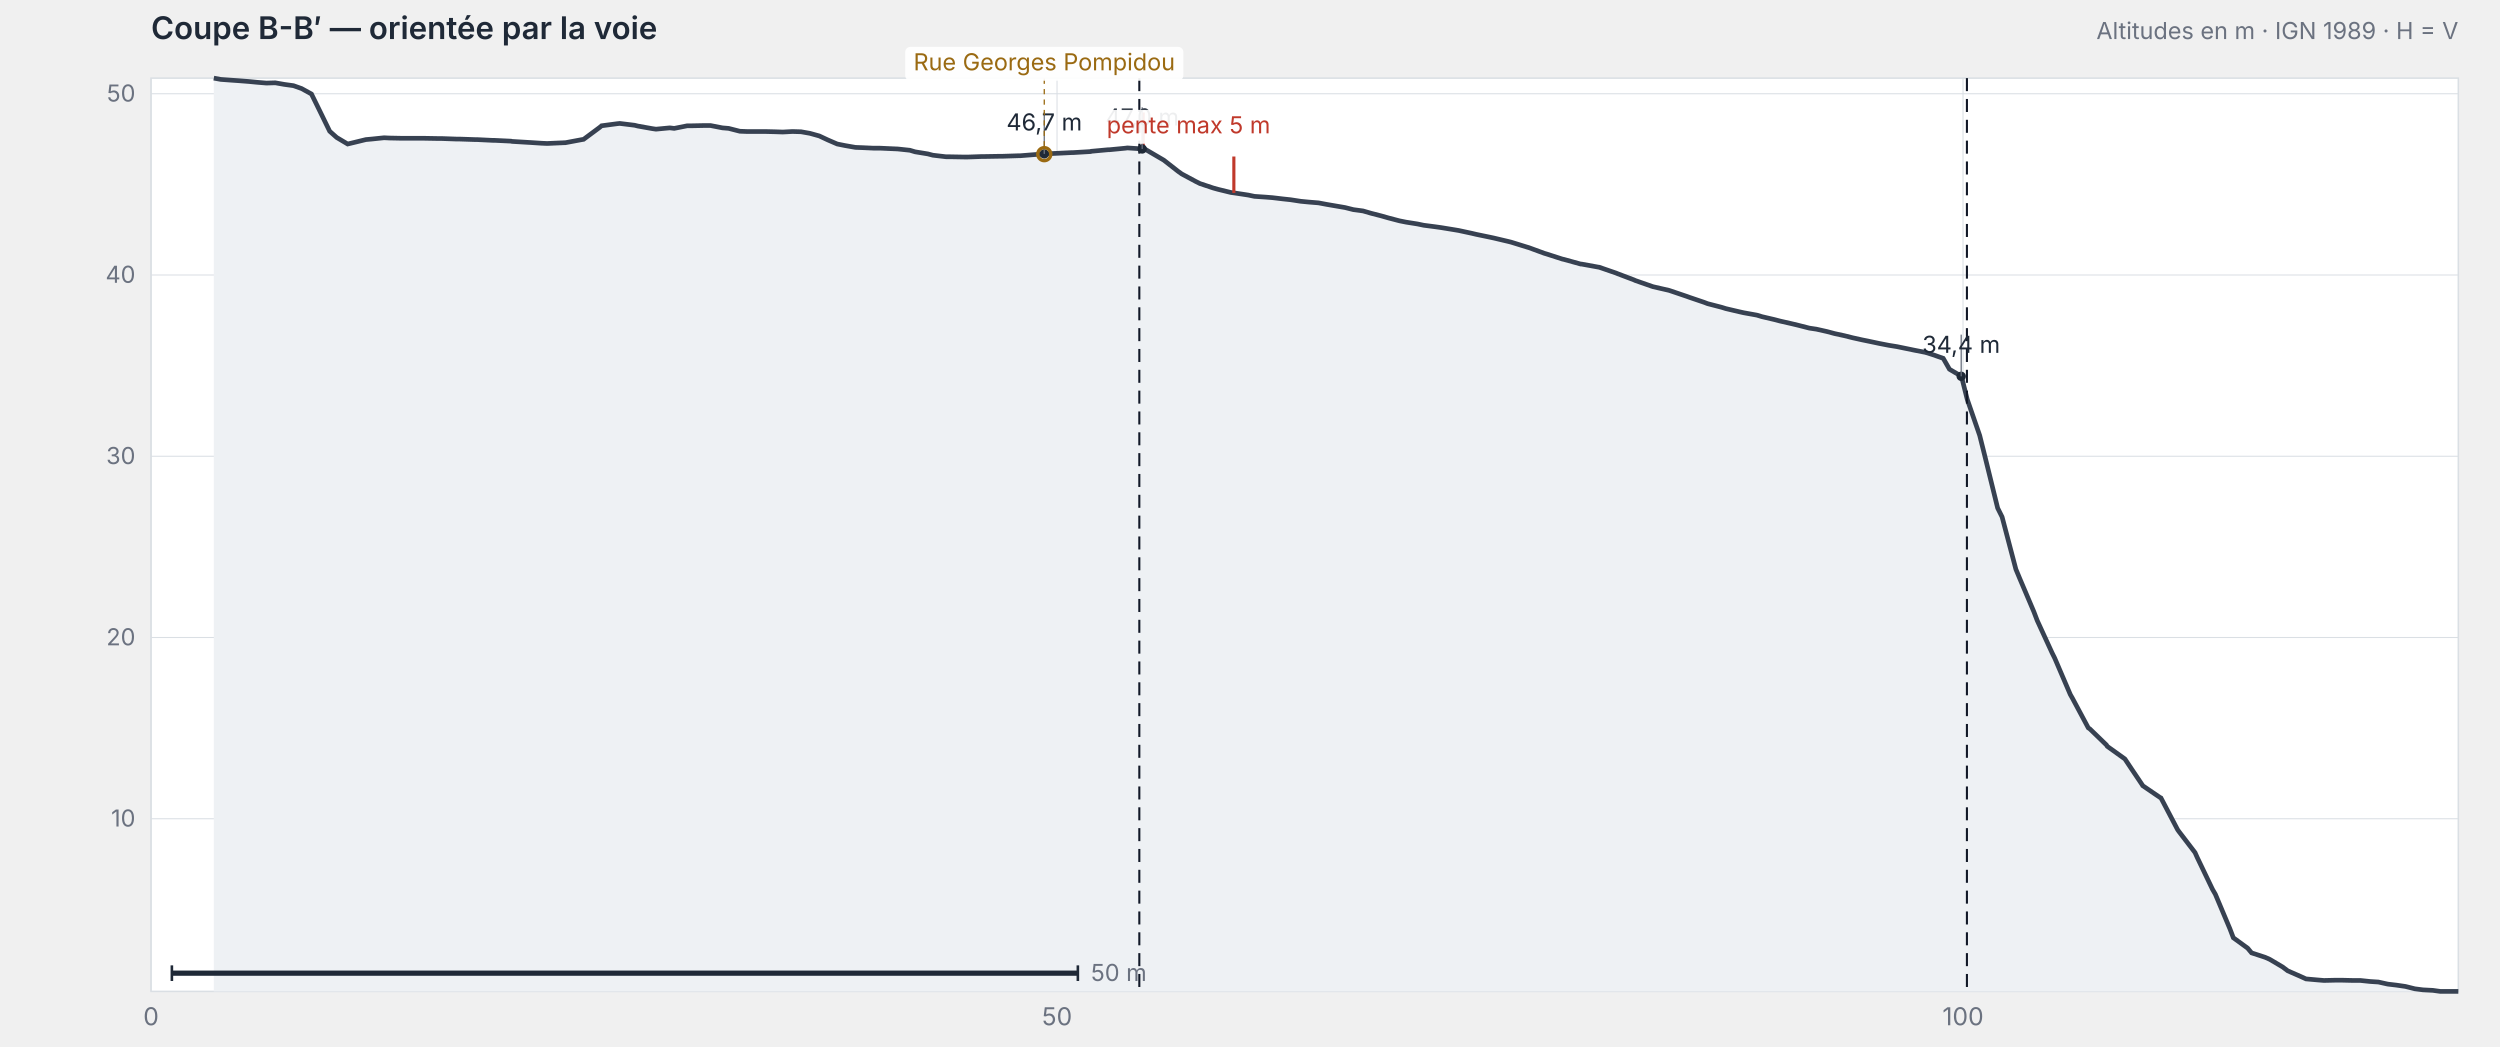
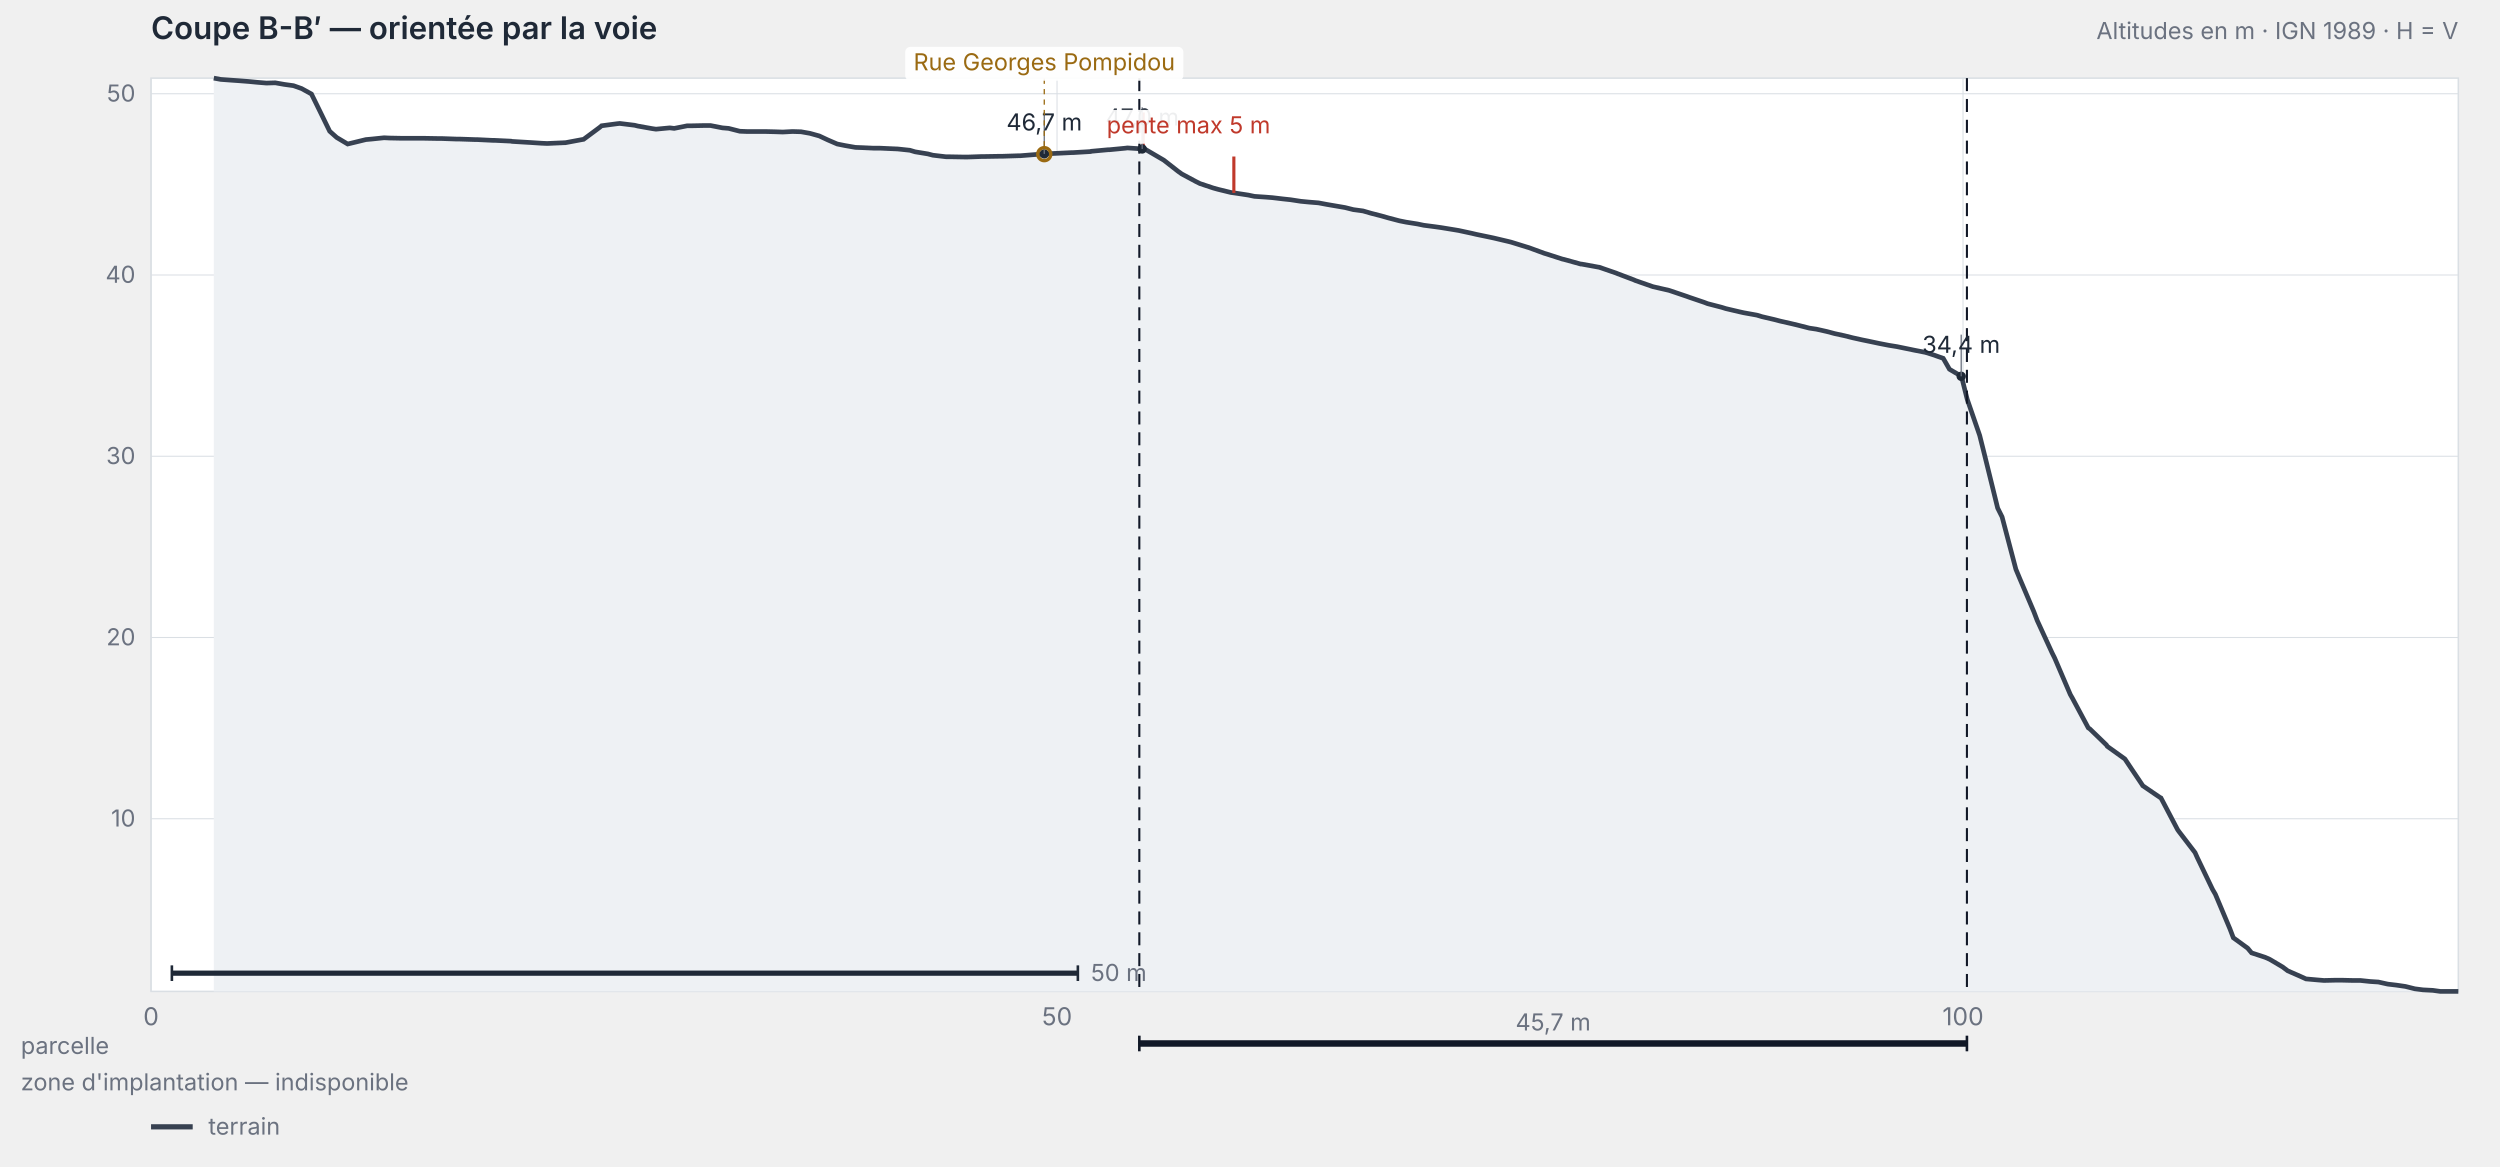
- <svg xmlns="http://www.w3.org/2000/svg" viewBox="0 0 960 402" width="960" height="402" role="img" aria-label="Coupe B-B′ — orientée par la voie" font-family="Inter, Helvetica, Arial, sans-serif" data-plot-x0="58.0" data-plot-x1="944.0" style="background:#ffffff">
+ <svg xmlns="http://www.w3.org/2000/svg" viewBox="0 0 960 448" width="960" height="448" role="img" aria-label="Coupe B-B′ — orientée par la voie" font-family="Inter, Helvetica, Arial, sans-serif" data-plot-x0="58.0" data-plot-x1="944.0" style="background:#ffffff">
  <text x="58" y="15" font-size="12" font-weight="600" fill="#1f2937">Coupe B-B′ — orientée par la voie</text>
  <text x="944" y="15" text-anchor="end" font-size="9" fill="#6b7280">Altitudes en m · IGN 1989 · H = V</text>
  <rect x="58.0" y="30" width="886.0" height="350.7" fill="#ffffff" stroke="#dadfe4" stroke-width="0.6" />
  <line x1="58.0" y1="30" x2="58.0" y2="380.7" stroke="#dadfe4" stroke-width="0.4" />
  <text x="58.0" y="393.7" text-anchor="middle" font-size="9.5" fill="#6b7280">0</text>
  <line x1="405.9" y1="30" x2="405.9" y2="380.7" stroke="#dadfe4" stroke-width="0.4" />
  <text x="405.9" y="393.7" text-anchor="middle" font-size="9.5" fill="#6b7280">50</text>
  <line x1="753.8" y1="30" x2="753.8" y2="380.7" stroke="#dadfe4" stroke-width="0.4" />
  <text x="753.8" y="393.7" text-anchor="middle" font-size="9.5" fill="#6b7280">100</text>
  <line x1="58.0" y1="314.4" x2="944.0" y2="314.4" stroke="#dadfe4" stroke-width="0.4" />
  <text x="52.0" y="317.4" text-anchor="end" font-size="9" fill="#6b7280">10</text>
  <line x1="58.0" y1="244.8" x2="944.0" y2="244.8" stroke="#dadfe4" stroke-width="0.4" />
  <text x="52.0" y="247.8" text-anchor="end" font-size="9" fill="#6b7280">20</text>
  <line x1="58.0" y1="175.2" x2="944.0" y2="175.2" stroke="#dadfe4" stroke-width="0.4" />
  <text x="52.0" y="178.2" text-anchor="end" font-size="9" fill="#6b7280">30</text>
  <line x1="58.0" y1="105.6" x2="944.0" y2="105.6" stroke="#dadfe4" stroke-width="0.4" />
  <text x="52.0" y="108.6" text-anchor="end" font-size="9" fill="#6b7280">40</text>
  <line x1="58.0" y1="36.0" x2="944.0" y2="36.0" stroke="#dadfe4" stroke-width="0.4" />
  <text x="52.0" y="39.0" text-anchor="end" font-size="9" fill="#6b7280">50</text>
  <polygon points="82.1,30.0 84.8,30.5 88.9,30.8 91.8,31.0 95.6,31.3 98.7,31.6 102.3,31.9 105.7,31.8 109.1,32.4 112.7,32.9 115.8,34.0 119.6,36.1 122.5,42.0 126.6,50.4 129.3,52.8 133.5,55.3 136.0,54.7 140.5,53.6 142.7,53.4 147.5,52.9 149.5,53.0 154.4,53.1 156.2,53.1 161.4,53.1 162.9,53.1 168.4,53.2 169.7,53.2 175.3,53.4 176.4,53.4 182.3,53.6 183.1,53.6 189.2,53.9 189.9,53.9 196.2,54.2 196.6,54.3 203.2,54.7 203.3,54.7 207.9,55.0 210.1,55.1 210.1,55.1 216.8,54.8 217.1,54.8 223.5,53.6 224.1,53.5 230.3,48.9 231.0,48.3 237.0,47.5 238.0,47.4 243.7,48.1 244.9,48.4 250.5,49.4 251.9,49.6 257.2,49.1 258.9,49.3 263.9,48.3 265.8,48.3 270.6,48.2 272.8,48.2 277.4,49.1 279.8,49.3 284.1,50.4 286.7,50.5 290.8,50.5 293.7,50.5 297.6,50.6 300.6,50.7 304.3,50.5 307.6,50.6 311.0,51.2 314.6,52.2 317.8,53.7 321.5,55.3 324.5,55.9 328.5,56.6 331.2,56.7 335.5,56.9 338.0,56.9 342.4,57.1 344.7,57.2 349.4,57.7 351.4,58.3 356.3,59.1 358.2,59.6 363.3,60.2 364.9,60.2 370.3,60.3 371.6,60.3 377.2,60.1 378.4,60.1 384.2,60.0 385.1,60.0 391.2,59.8 391.8,59.8 398.1,59.3 398.6,59.3 405.1,58.9 405.3,58.9 411.5,58.6 412.0,58.6 412.0,58.6 418.8,58.2 419.0,58.1 425.5,57.5 426.0,57.5 432.2,56.9 432.9,56.8 439.0,57.2 439.9,57.4 445.7,60.8 446.9,61.5 452.4,65.8 453.8,66.8 459.2,69.7 460.8,70.5 465.9,72.2 467.7,72.7 472.6,73.9 474.7,74.2 479.3,74.9 481.7,75.4 486.1,75.7 488.6,75.9 492.8,76.4 495.6,76.7 499.5,77.3 502.6,77.6 506.3,77.9 509.5,78.5 513.0,79.1 516.5,79.7 519.7,80.5 523.4,81.0 526.5,81.9 530.4,82.9 533.2,83.7 537.4,84.8 539.9,85.3 544.3,86.0 546.7,86.5 551.3,87.1 553.4,87.4 558.3,88.2 560.1,88.5 565.2,89.6 566.9,90.0 572.2,91.1 573.6,91.4 579.1,92.7 580.3,93.0 586.1,94.8 587.1,95.1 593.1,97.3 593.8,97.5 600.0,99.5 600.5,99.6 607.0,101.4 607.3,101.4 613.9,102.6 614.0,102.6 615.2,103.0 620.7,104.9 620.9,105.0 627.5,107.5 627.9,107.7 634.2,109.9 634.8,110.1 640.9,111.5 641.8,111.8 647.7,113.8 648.8,114.2 654.4,116.1 655.7,116.6 661.1,118.0 662.7,118.5 667.8,119.7 669.6,120.1 674.6,121.0 676.6,121.6 681.3,122.7 683.6,123.3 688.0,124.3 690.5,124.9 694.8,126.0 697.5,126.4 701.5,127.3 704.5,128.1 708.2,128.9 711.4,129.7 715.0,130.5 718.4,131.2 721.7,131.9 725.3,132.6 728.4,133.1 732.3,133.9 735.2,134.5 739.3,135.3 741.9,136.1 746.2,137.6 748.6,141.8 753.2,144.5 755.4,153.3 760.2,167.2 762.1,174.8 767.1,195.1 768.8,198.5 774.1,218.6 775.6,222.2 781.0,234.9 782.3,238.3 788.0,250.7 789.0,252.7 795.0,266.7 795.8,268.1 801.9,279.5 802.5,279.9 808.9,286.1 809.2,286.6 815.9,291.4 816.0,291.5 818.8,295.7 822.7,301.5 822.8,301.7 829.4,306.2 829.8,306.4 836.2,318.6 836.7,319.3 842.9,327.4 843.7,329.2 849.6,341.5 850.7,343.4 856.3,356.7 857.6,360.1 863.1,364.1 864.6,365.9 869.8,367.6 871.6,368.4 876.5,371.3 878.5,372.8 883.3,374.9 885.5,375.9 890.0,376.3 892.4,376.5 896.7,376.4 899.4,376.4 903.5,376.5 906.4,376.5 910.2,376.9 913.3,377.1 916.9,377.9 920.3,378.3 923.7,378.8 927.3,379.7 930.4,380.1 934.2,380.3 937.1,380.7 941.2,380.7 943.9,380.7 944.0,380.7 944.0,380.7 82.1,380.7" fill="#eef1f4" stroke="none" />
  <polyline points="82.1,30.0 84.8,30.5 88.9,30.8 91.8,31.0 95.6,31.3 98.7,31.6 102.3,31.9 105.7,31.8 109.1,32.4 112.7,32.9 115.8,34.0 119.6,36.1 122.5,42.0 126.6,50.4 129.3,52.8 133.5,55.3 136.0,54.7 140.5,53.6 142.7,53.4 147.5,52.9 149.5,53.0 154.4,53.1 156.2,53.1 161.4,53.1 162.9,53.1 168.4,53.2 169.7,53.2 175.3,53.4 176.4,53.4 182.3,53.6 183.1,53.6 189.2,53.9 189.9,53.9 196.2,54.2 196.6,54.3 203.2,54.7 203.3,54.7 207.9,55.0 210.1,55.1 210.1,55.1 216.8,54.8 217.1,54.8 223.5,53.6 224.1,53.5 230.3,48.9 231.0,48.3 237.0,47.5 238.0,47.4 243.7,48.1 244.9,48.4 250.5,49.4 251.9,49.6 257.2,49.1 258.9,49.3 263.9,48.3 265.8,48.3 270.6,48.2 272.8,48.2 277.4,49.1 279.8,49.3 284.1,50.4 286.7,50.5 290.8,50.5 293.7,50.5 297.6,50.6 300.6,50.7 304.3,50.5 307.6,50.6 311.0,51.2 314.6,52.2 317.8,53.7 321.5,55.3 324.5,55.9 328.5,56.6 331.2,56.7 335.5,56.9 338.0,56.9 342.4,57.1 344.7,57.2 349.4,57.7 351.4,58.3 356.3,59.1 358.2,59.6 363.3,60.2 364.9,60.2 370.3,60.3 371.6,60.3 377.2,60.1 378.4,60.1 384.2,60.0 385.1,60.0 391.2,59.8 391.8,59.8 398.1,59.3 398.6,59.3 405.1,58.9 405.3,58.9 411.5,58.6 412.0,58.6 412.0,58.6 418.8,58.2 419.0,58.1 425.5,57.5 426.0,57.5 432.2,56.9 432.9,56.8 439.0,57.2 439.9,57.4 445.7,60.8 446.9,61.5 452.4,65.8 453.8,66.8 459.2,69.7 460.8,70.5 465.9,72.2 467.7,72.7 472.6,73.9 474.7,74.2 479.3,74.9 481.7,75.4 486.1,75.7 488.6,75.9 492.8,76.4 495.6,76.7 499.5,77.3 502.6,77.6 506.3,77.9 509.5,78.5 513.0,79.1 516.5,79.7 519.7,80.5 523.4,81.0 526.5,81.9 530.4,82.9 533.2,83.7 537.4,84.8 539.9,85.3 544.3,86.0 546.7,86.5 551.3,87.1 553.4,87.4 558.3,88.2 560.1,88.5 565.2,89.6 566.9,90.0 572.2,91.1 573.6,91.4 579.1,92.7 580.3,93.0 586.1,94.8 587.1,95.1 593.1,97.3 593.8,97.5 600.0,99.5 600.5,99.6 607.0,101.4 607.3,101.4 613.9,102.6 614.0,102.6 615.2,103.0 620.7,104.9 620.9,105.0 627.5,107.5 627.9,107.7 634.2,109.9 634.8,110.1 640.9,111.5 641.8,111.8 647.7,113.8 648.8,114.2 654.4,116.1 655.7,116.6 661.1,118.0 662.7,118.5 667.8,119.7 669.6,120.1 674.6,121.0 676.6,121.6 681.3,122.7 683.6,123.3 688.0,124.3 690.5,124.9 694.8,126.0 697.5,126.4 701.5,127.3 704.5,128.1 708.2,128.9 711.4,129.7 715.0,130.5 718.4,131.2 721.7,131.9 725.3,132.6 728.4,133.1 732.3,133.9 735.2,134.5 739.3,135.3 741.9,136.1 746.2,137.6 748.6,141.8 753.2,144.5 755.4,153.3 760.2,167.2 762.1,174.8 767.1,195.1 768.8,198.5 774.1,218.6 775.6,222.2 781.0,234.9 782.3,238.3 788.0,250.7 789.0,252.7 795.0,266.7 795.8,268.1 801.9,279.5 802.5,279.9 808.9,286.1 809.2,286.6 815.9,291.4 816.0,291.5 818.8,295.7 822.7,301.5 822.8,301.7 829.4,306.2 829.8,306.4 836.2,318.6 836.7,319.3 842.9,327.4 843.7,329.2 849.6,341.5 850.7,343.4 856.3,356.7 857.6,360.1 863.1,364.1 864.6,365.9 869.8,367.6 871.6,368.4 876.5,371.3 878.5,372.8 883.3,374.9 885.5,375.9 890.0,376.3 892.4,376.5 896.7,376.4 899.4,376.4 903.5,376.5 906.4,376.5 910.2,376.9 913.3,377.1 916.9,377.9 920.3,378.3 923.7,378.8 927.3,379.7 930.4,380.1 934.2,380.3 937.1,380.7 941.2,380.7 943.9,380.7 944.0,380.7" fill="none" stroke="#374151" stroke-width="1.8" />
  <line x1="437.5" y1="30" x2="437.5" y2="380.7" stroke="#111827" stroke-width="0.8" stroke-dasharray="5 3" />
  <line x1="755.3" y1="30" x2="755.3" y2="380.7" stroke="#111827" stroke-width="0.8" stroke-dasharray="5 3" />
  <line x1="439.0" y1="57.2" x2="439.0" y2="43.2" stroke="#c0392b" stroke-width="1.2" />
  <line x1="473.8" y1="74.1" x2="473.8" y2="60.1" stroke="#c0392b" stroke-width="1.2" />
  <circle cx="401.0" cy="59.1" r="1.8" fill="#1f2937" />
  <line x1="401.0" y1="59.1" x2="401.0" y2="43.1" stroke="#6b7280" stroke-width="0.5" />
  <text x="401.0" y="50.1" text-anchor="middle" font-size="9" fill="#1f2937">46,7 m</text>
  <circle cx="438.6" cy="57.2" r="1.8" fill="#1f2937" />
  <line x1="438.6" y1="57.2" x2="438.6" y2="41.2" stroke="#6b7280" stroke-width="0.5" />
  <text x="438.6" y="48.2" text-anchor="middle" font-size="9" fill="#1f2937">47,0 m</text>
  <circle cx="753.1" cy="144.5" r="1.8" fill="#1f2937" />
  <line x1="753.1" y1="144.5" x2="753.1" y2="128.5" stroke="#6b7280" stroke-width="0.5" />
  <text x="753.1" y="135.5" text-anchor="middle" font-size="9" fill="#1f2937">34,4 m</text>
  <circle cx="401.0" cy="59.2" r="2.5" fill="none" stroke="#9a6a12" stroke-width="1.3" />
  <line x1="401.0" y1="56.2" x2="401.0" y2="30.0" stroke="#9a6a12" stroke-width="0.5" stroke-dasharray="2 2" />
  <line x1="66.0" y1="373.7" x2="413.9" y2="373.7" stroke="#1f2937" stroke-width="2" />
  <line x1="66.0" y1="370.7" x2="66.0" y2="376.7" stroke="#1f2937" stroke-width="1" />
  <line x1="413.9" y1="370.7" x2="413.9" y2="376.7" stroke="#1f2937" stroke-width="1" />
  <text x="418.9" y="376.7" font-size="9" fill="#6b7280">50 m</text>
+   <text x="8" y="404.7" font-size="9" fill="#6b7280">parcelle</text>
+   <line x1="437.5" y1="400.7" x2="755.3" y2="400.7" stroke="#111827" stroke-width="2.5" data-band="parcelle" data-d0="54.54" data-d1="100.21" />
+   <line x1="437.5" y1="397.7" x2="437.5" y2="403.7" stroke="#111827" stroke-width="1" />
+   <line x1="755.3" y1="397.7" x2="755.3" y2="403.7" stroke="#111827" stroke-width="1" />
+   <text x="596.4" y="395.7" text-anchor="middle" font-size="9" fill="#6b7280">45,7 m</text>
+   <text x="8" y="418.7" font-size="9" fill="#6b7280">zone d'implantation — indisponible</text>
+   <line x1="58.0" y1="432.7" x2="74.0" y2="432.7" stroke="#374151" stroke-width="2" />
+   <text x="80.0" y="435.7" font-size="9" fill="#6b7280">terrain</text>
  <rect x="420.6" y="42.2" width="71.5" height="13.0" rx="2" fill="#ffffff" opacity="0.92" />
  <text x="456.4" y="51.2" text-anchor="middle" font-size="9" fill="#c0392b">pente max 5 m</text>
  <rect x="347.6" y="18.0" width="106.8" height="13.0" rx="2" fill="#ffffff" opacity="0.92" />
  <text x="401.0" y="27.0" text-anchor="middle" font-size="9" fill="#9a6a12">Rue Georges Pompidou</text>
</svg>
